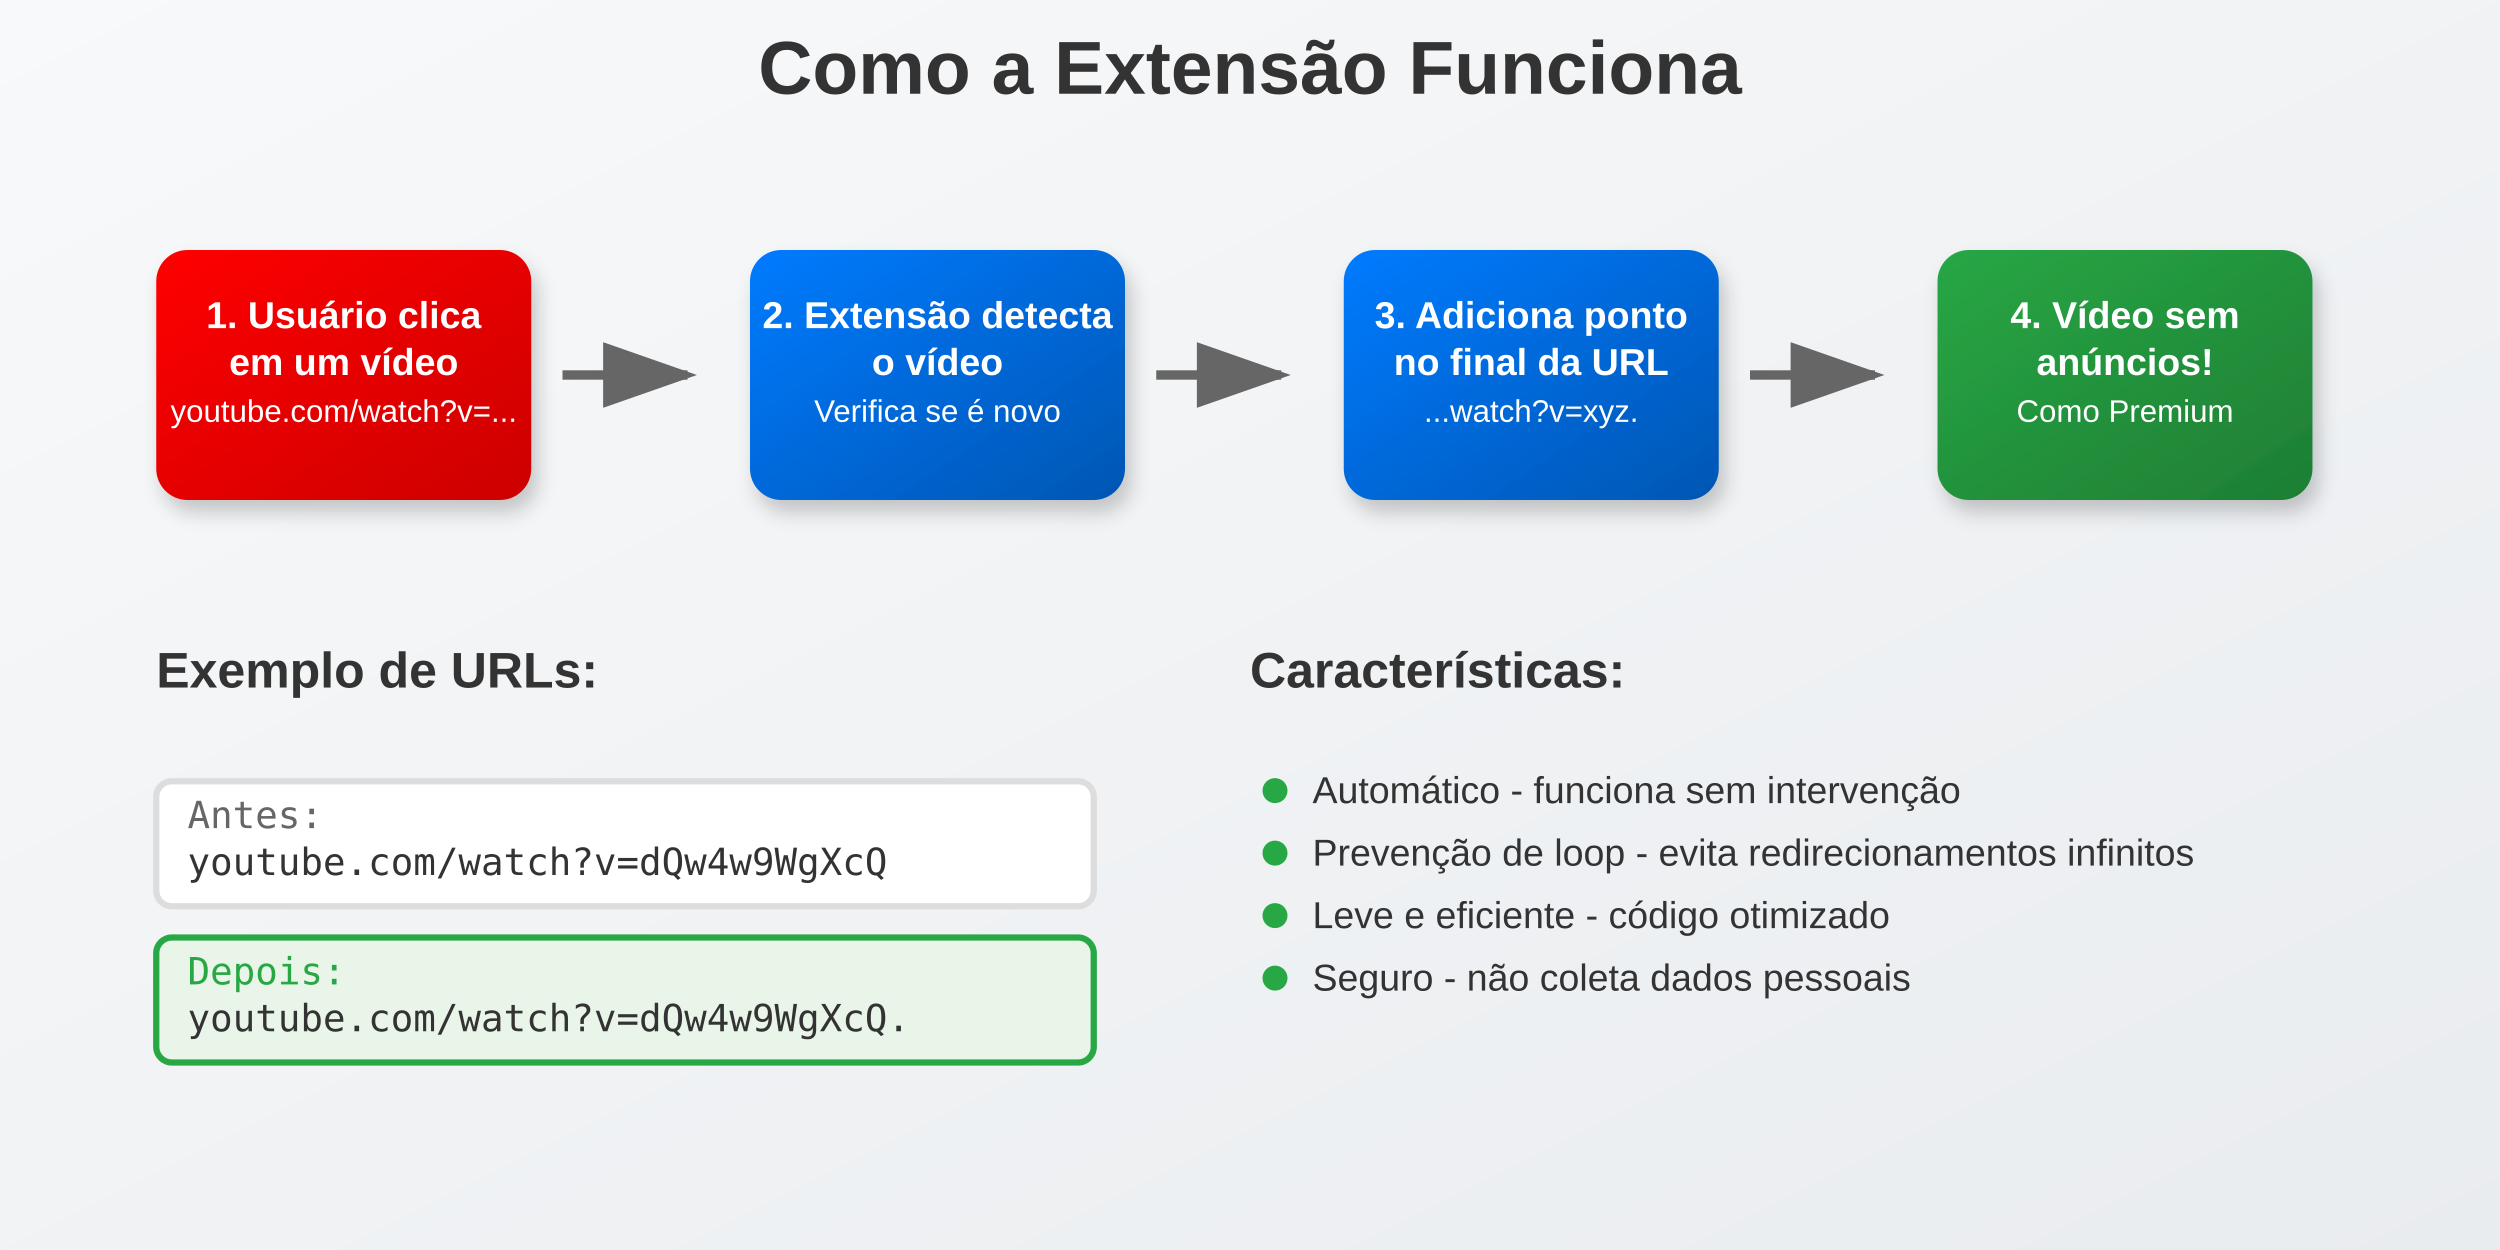
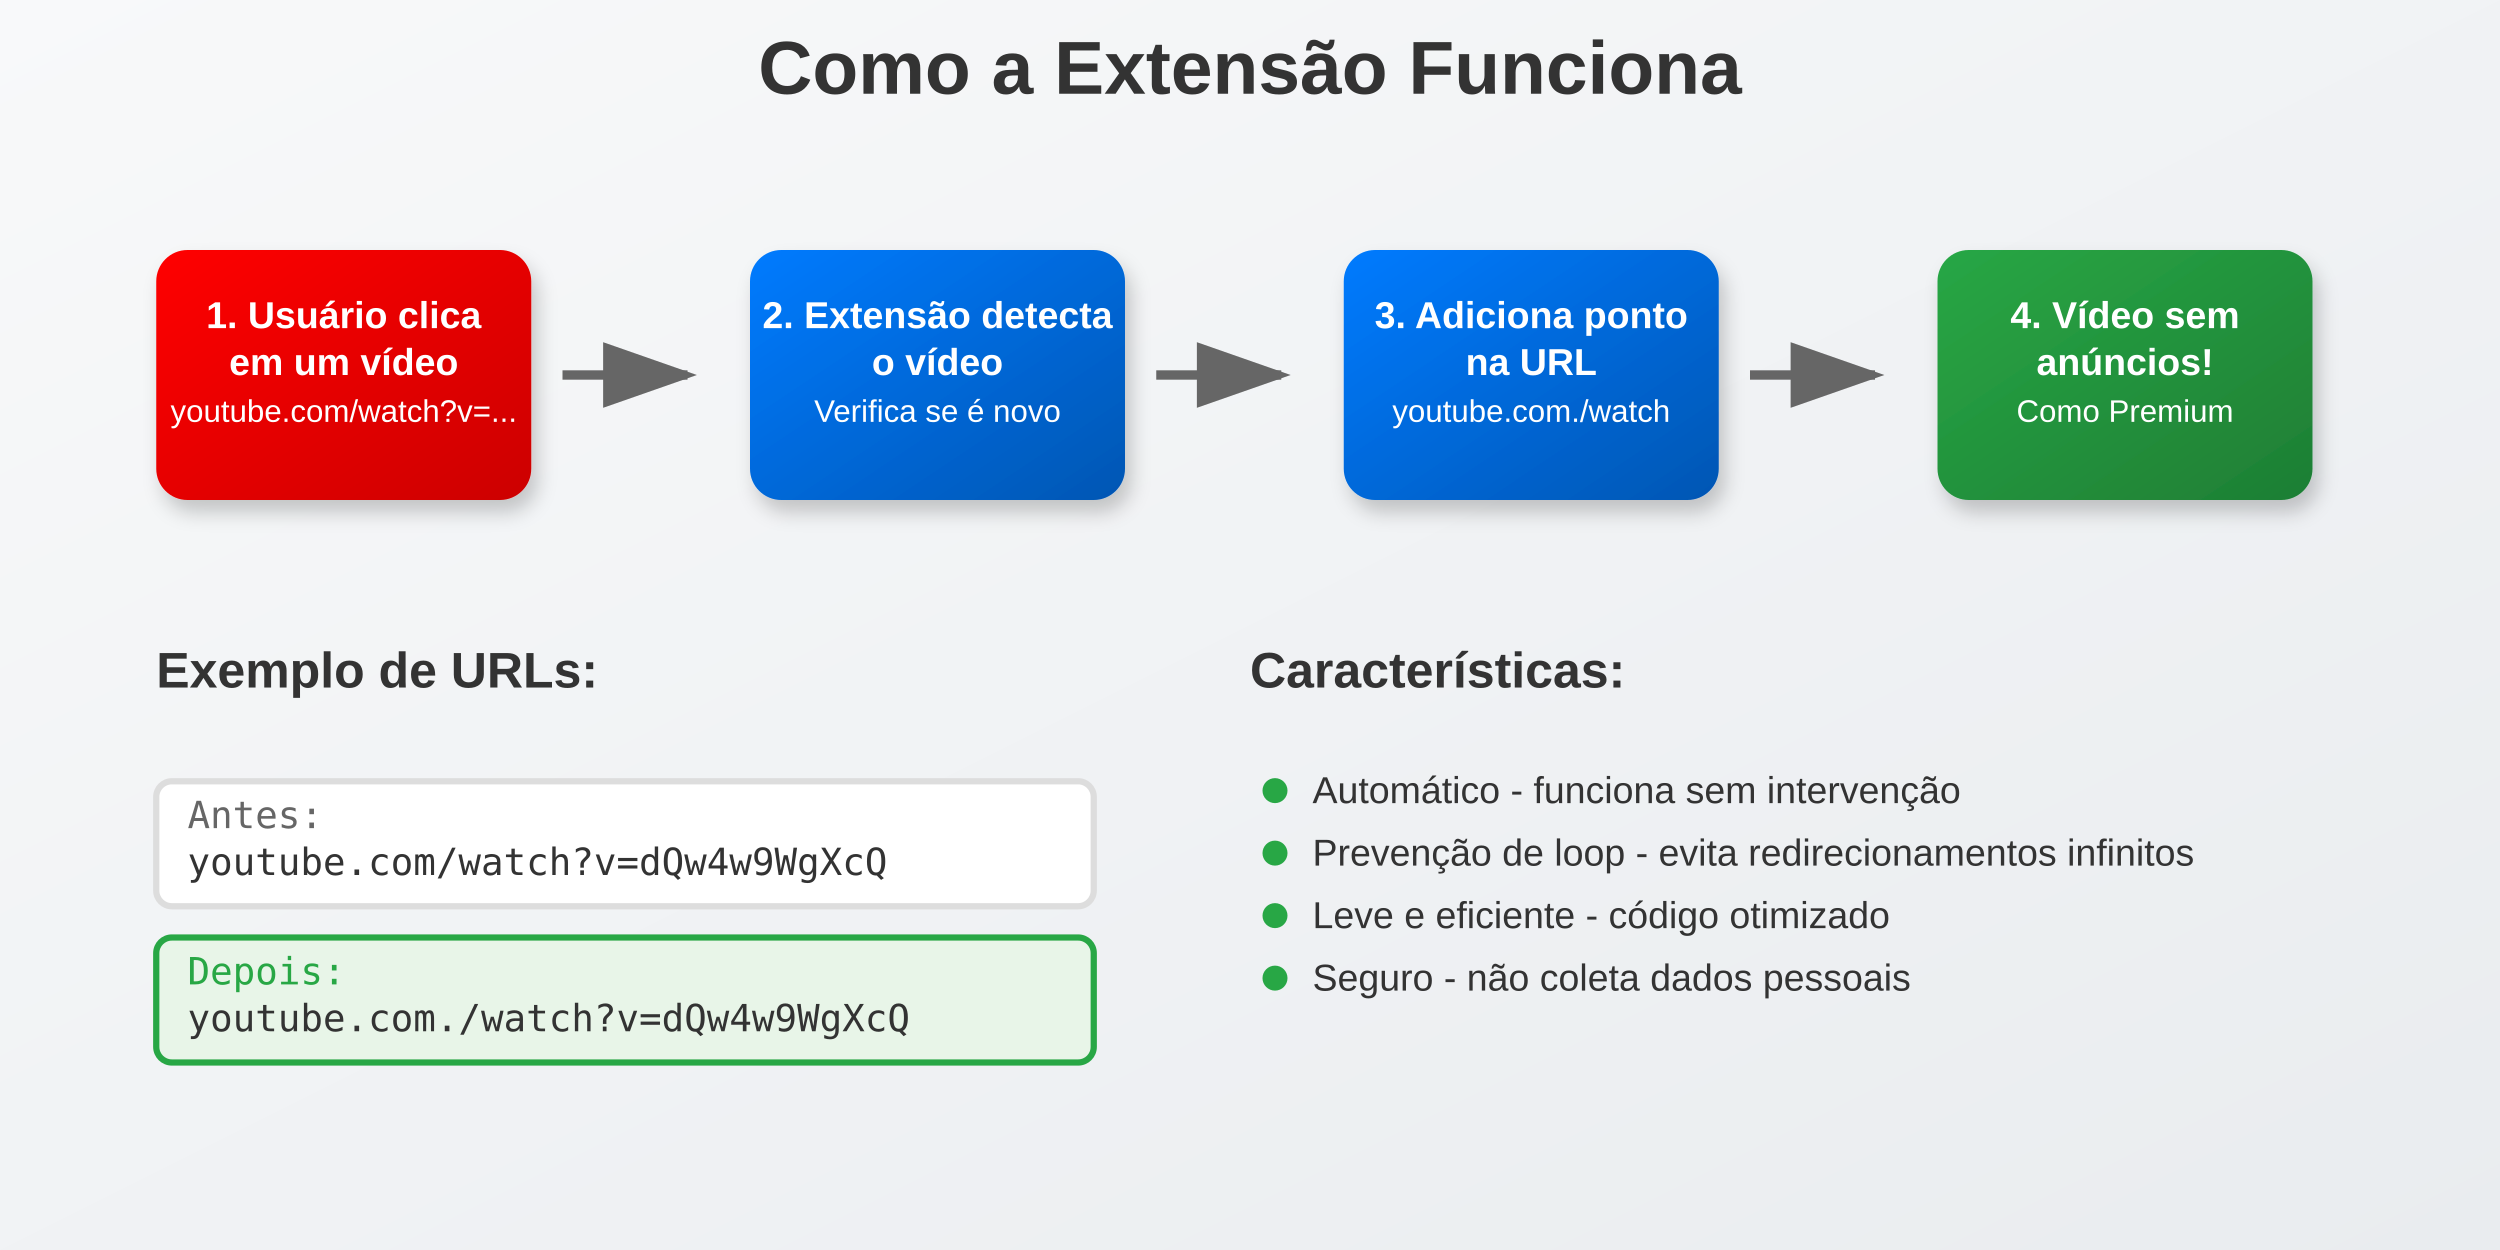
<svg xmlns="http://www.w3.org/2000/svg" width="800" height="400" viewBox="0 0 800 400">
  <defs>
    <linearGradient id="bg" x1="0%" y1="0%" x2="100%" y2="100%">
      <stop offset="0%" stop-color="#f8f9fa" />
      <stop offset="100%" stop-color="#e9ecef" />
    </linearGradient>
    <linearGradient id="youtube" x1="0%" y1="0%" x2="100%" y2="100%">
      <stop offset="0%" stop-color="#ff0000" />
      <stop offset="100%" stop-color="#cc0000" />
    </linearGradient>
    <linearGradient id="extension" x1="0%" y1="0%" x2="100%" y2="100%">
      <stop offset="0%" stop-color="#007bff" />
      <stop offset="100%" stop-color="#0056b3" />
    </linearGradient>
    <linearGradient id="success" x1="0%" y1="0%" x2="100%" y2="100%">
      <stop offset="0%" stop-color="#28a745" />
      <stop offset="100%" stop-color="#1e7e34" />
    </linearGradient>
    <filter id="shadow" x="-20%" y="-20%" width="140%" height="140%">
      <feDropShadow dx="2" dy="4" stdDeviation="3" flood-color="#000" flood-opacity="0.2" />
    </filter>
  </defs>
  <rect width="800" height="400" fill="url(#bg)" />
  <text x="400" y="30" text-anchor="middle" font-family="Arial, sans-serif" font-size="24" font-weight="bold" fill="#333">
    Como a Extensão Funciona
  </text>
  <g transform="translate(50, 80)">
    <rect width="120" height="80" rx="10" fill="url(#youtube)" filter="url(#shadow)" />
    <text x="60" y="25" text-anchor="middle" font-family="Arial, sans-serif" font-size="12" fill="white" font-weight="bold">1. Usuário clica</text>
    <text x="60" y="40" text-anchor="middle" font-family="Arial, sans-serif" font-size="12" fill="white" font-weight="bold">em um vídeo</text>
    <text x="60" y="55" text-anchor="middle" font-family="Arial, sans-serif" font-size="10" fill="white">youtube.com/watch?v=...</text>
  </g>
  <path d="M 180 120 L 220 120" stroke="#666" stroke-width="3" marker-end="url(#arrowhead)" />
  <g transform="translate(240, 80)">
    <rect width="120" height="80" rx="10" fill="url(#extension)" filter="url(#shadow)" />
    <text x="60" y="25" text-anchor="middle" font-family="Arial, sans-serif" font-size="12" fill="white" font-weight="bold">2. Extensão detecta</text>
    <text x="60" y="40" text-anchor="middle" font-family="Arial, sans-serif" font-size="12" fill="white" font-weight="bold">o vídeo</text>
    <text x="60" y="55" text-anchor="middle" font-family="Arial, sans-serif" font-size="10" fill="white">Verifica se é novo</text>
  </g>
  <path d="M 370 120 L 410 120" stroke="#666" stroke-width="3" marker-end="url(#arrowhead)" />
  <g transform="translate(430, 80)">
    <rect width="120" height="80" rx="10" fill="url(#extension)" filter="url(#shadow)" />
    <text x="60" y="25" text-anchor="middle" font-family="Arial, sans-serif" font-size="12" fill="white" font-weight="bold">3. Adiciona ponto</text>
-     <text x="60" y="40" text-anchor="middle" font-family="Arial, sans-serif" font-size="12" fill="white" font-weight="bold">no final da URL</text>
-     <text x="60" y="55" text-anchor="middle" font-family="Arial, sans-serif" font-size="10" fill="white">...watch?v=xyz.</text>
+     <text x="60" y="40" text-anchor="middle" font-family="Arial, sans-serif" font-size="12" fill="white" font-weight="bold">na URL</text>
+     <text x="60" y="55" text-anchor="middle" font-family="Arial, sans-serif" font-size="10" fill="white">youtube.com./watch</text>
  </g>
  <path d="M 560 120 L 600 120" stroke="#666" stroke-width="3" marker-end="url(#arrowhead)" />
  <g transform="translate(620, 80)">
    <rect width="120" height="80" rx="10" fill="url(#success)" filter="url(#shadow)" />
    <text x="60" y="25" text-anchor="middle" font-family="Arial, sans-serif" font-size="12" fill="white" font-weight="bold">4. Vídeo sem</text>
    <text x="60" y="40" text-anchor="middle" font-family="Arial, sans-serif" font-size="12" fill="white" font-weight="bold">anúncios!</text>
    <text x="60" y="55" text-anchor="middle" font-family="Arial, sans-serif" font-size="10" fill="white">Como Premium</text>
  </g>
  <g transform="translate(50, 220)">
    <text x="0" y="0" font-family="Arial, sans-serif" font-size="16" font-weight="bold" fill="#333">Exemplo de URLs:</text>
    <g transform="translate(0, 30)">
      <rect width="300" height="40" rx="5" fill="#fff" stroke="#ddd" stroke-width="2" />
      <text x="10" y="15" font-family="monospace" font-size="12" fill="#666">Antes:</text>
      <text x="10" y="30" font-family="monospace" font-size="12" fill="#333">youtube.com/watch?v=dQw4w9WgXcQ</text>
    </g>
    <g transform="translate(0, 80)">
      <rect width="300" height="40" rx="5" fill="#e8f5e8" stroke="#28a745" stroke-width="2" />
      <text x="10" y="15" font-family="monospace" font-size="12" fill="#28a745">Depois:</text>
-       <text x="10" y="30" font-family="monospace" font-size="12" fill="#333">youtube.com/watch?v=dQw4w9WgXcQ.</text>
+       <text x="10" y="30" font-family="monospace" font-size="12" fill="#333">youtube.com./watch?v=dQw4w9WgXcQ</text>
    </g>
  </g>
  <g transform="translate(400, 220)">
    <text x="0" y="0" font-family="Arial, sans-serif" font-size="16" font-weight="bold" fill="#333">Características:</text>
    <g transform="translate(0, 25)">
      <circle cx="8" cy="8" r="4" fill="#28a745" />
      <text x="20" y="12" font-family="Arial, sans-serif" font-size="12" fill="#333">Automático - funciona sem intervenção</text>
    </g>
    <g transform="translate(0, 45)">
      <circle cx="8" cy="8" r="4" fill="#28a745" />
      <text x="20" y="12" font-family="Arial, sans-serif" font-size="12" fill="#333">Prevenção de loop - evita redirecionamentos infinitos</text>
    </g>
    <g transform="translate(0, 65)">
      <circle cx="8" cy="8" r="4" fill="#28a745" />
      <text x="20" y="12" font-family="Arial, sans-serif" font-size="12" fill="#333">Leve e eficiente - código otimizado</text>
    </g>
    <g transform="translate(0, 85)">
      <circle cx="8" cy="8" r="4" fill="#28a745" />
      <text x="20" y="12" font-family="Arial, sans-serif" font-size="12" fill="#333">Seguro - não coleta dados pessoais</text>
    </g>
  </g>
  <defs>
    <marker id="arrowhead" markerWidth="10" markerHeight="7" refX="9" refY="3.5" orient="auto">
      <polygon points="0 0, 10 3.5, 0 7" fill="#666" />
    </marker>
  </defs>
</svg>
